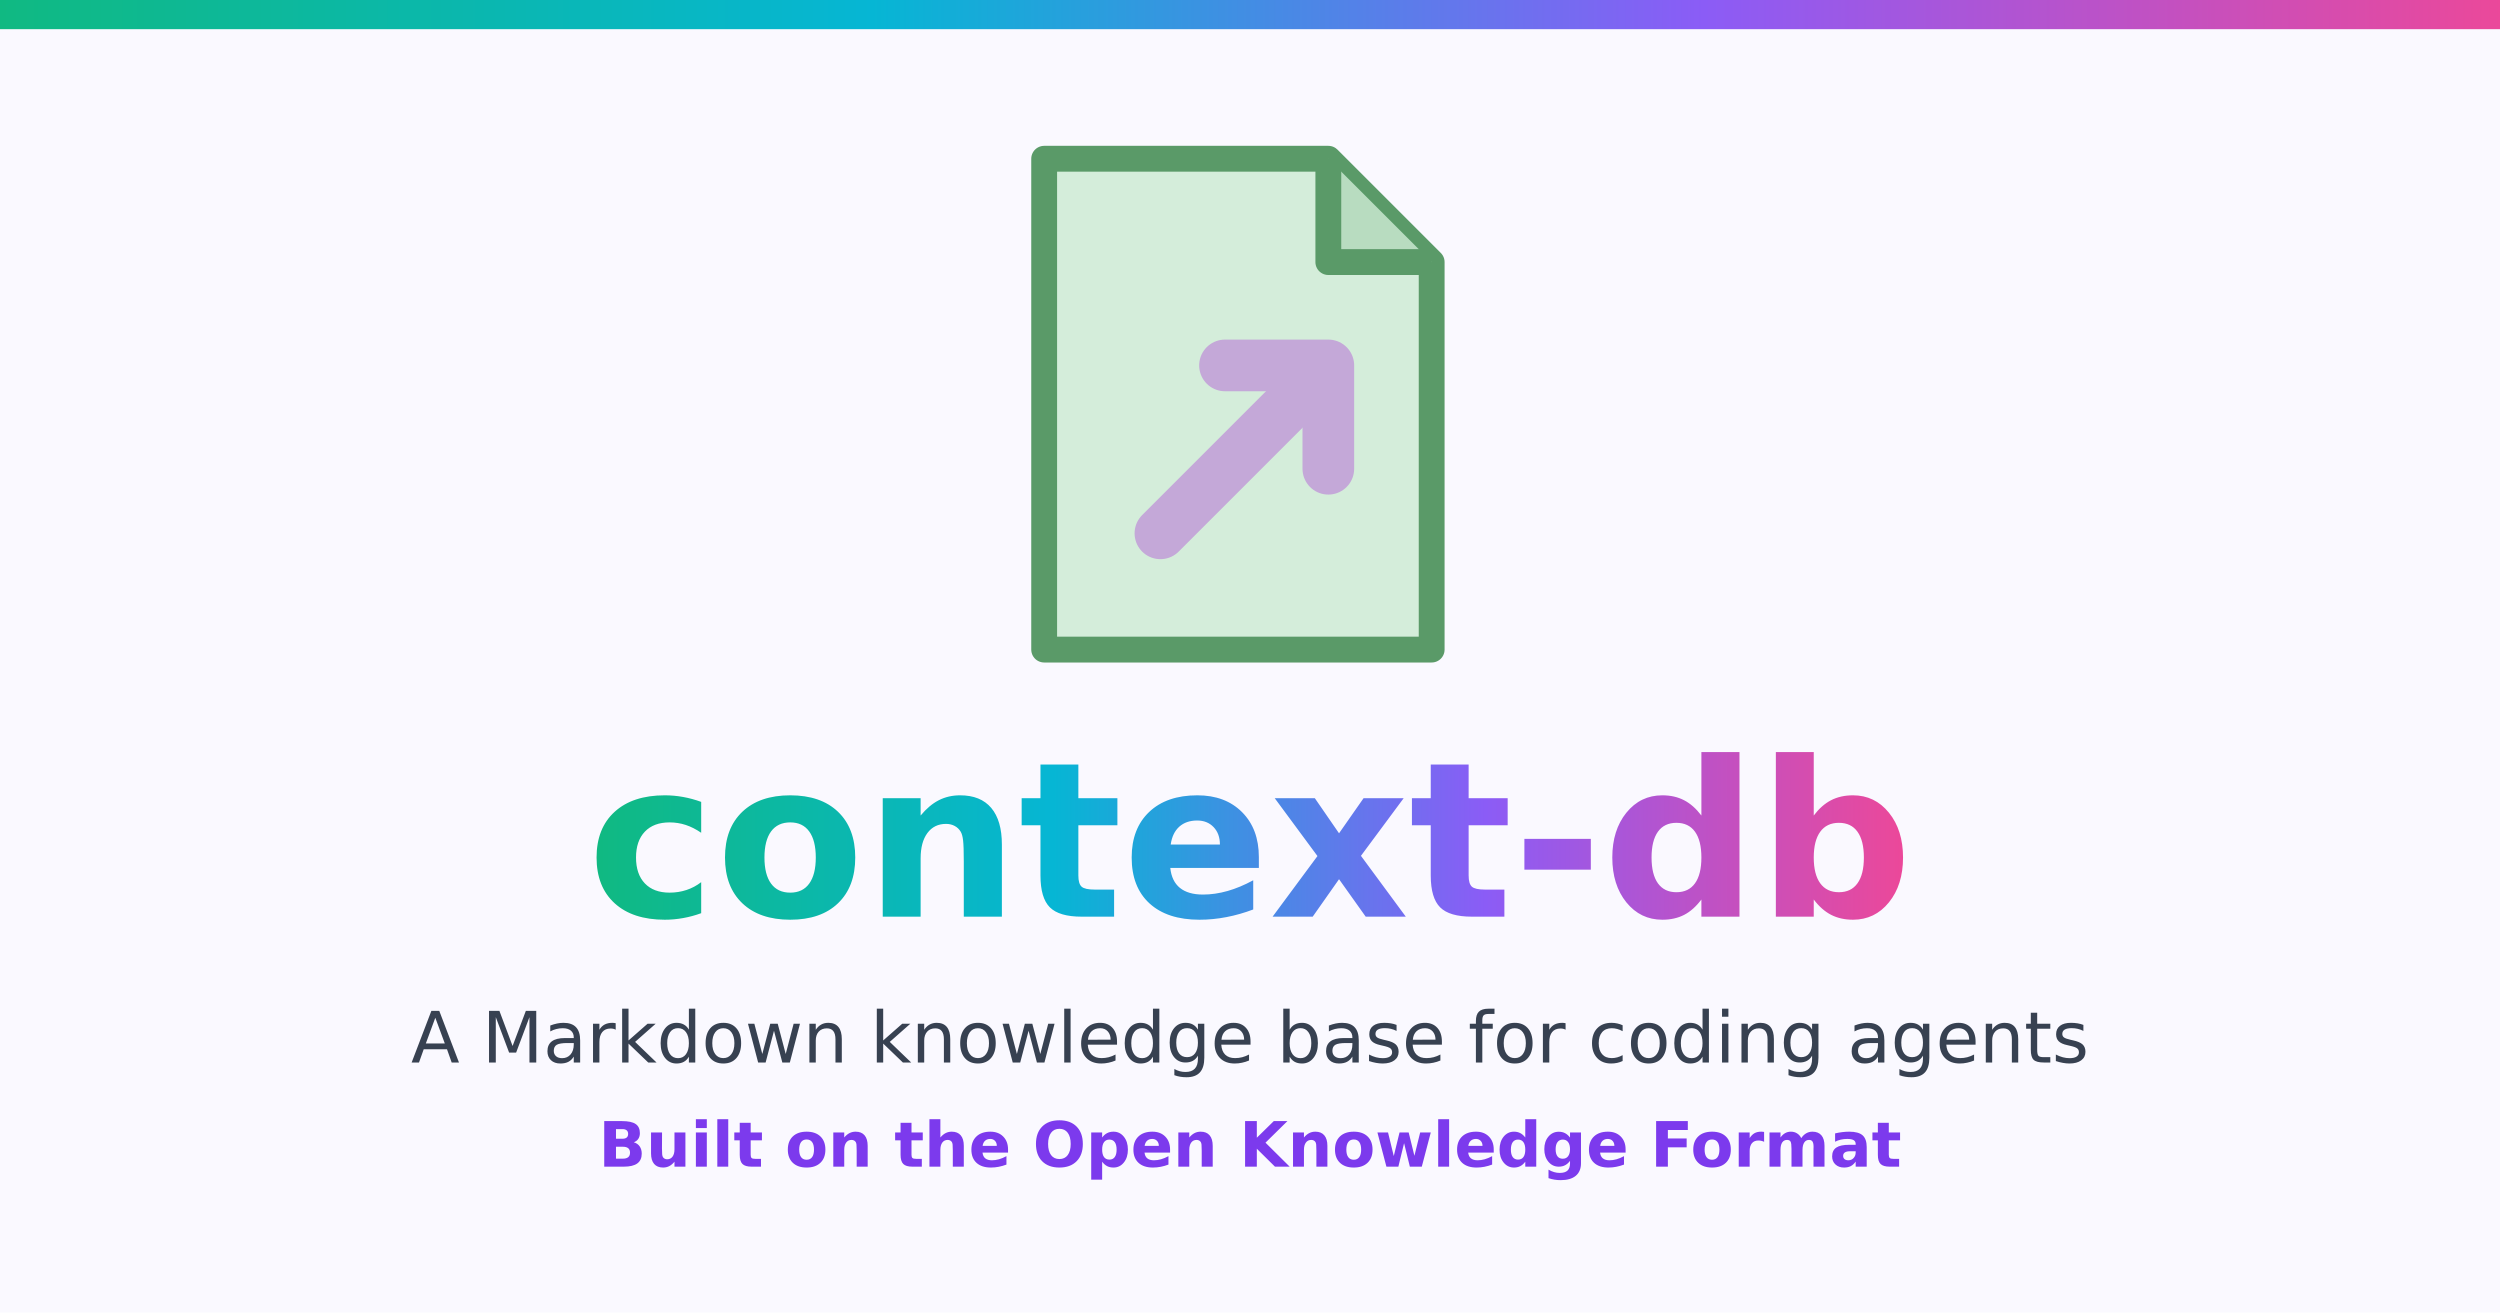
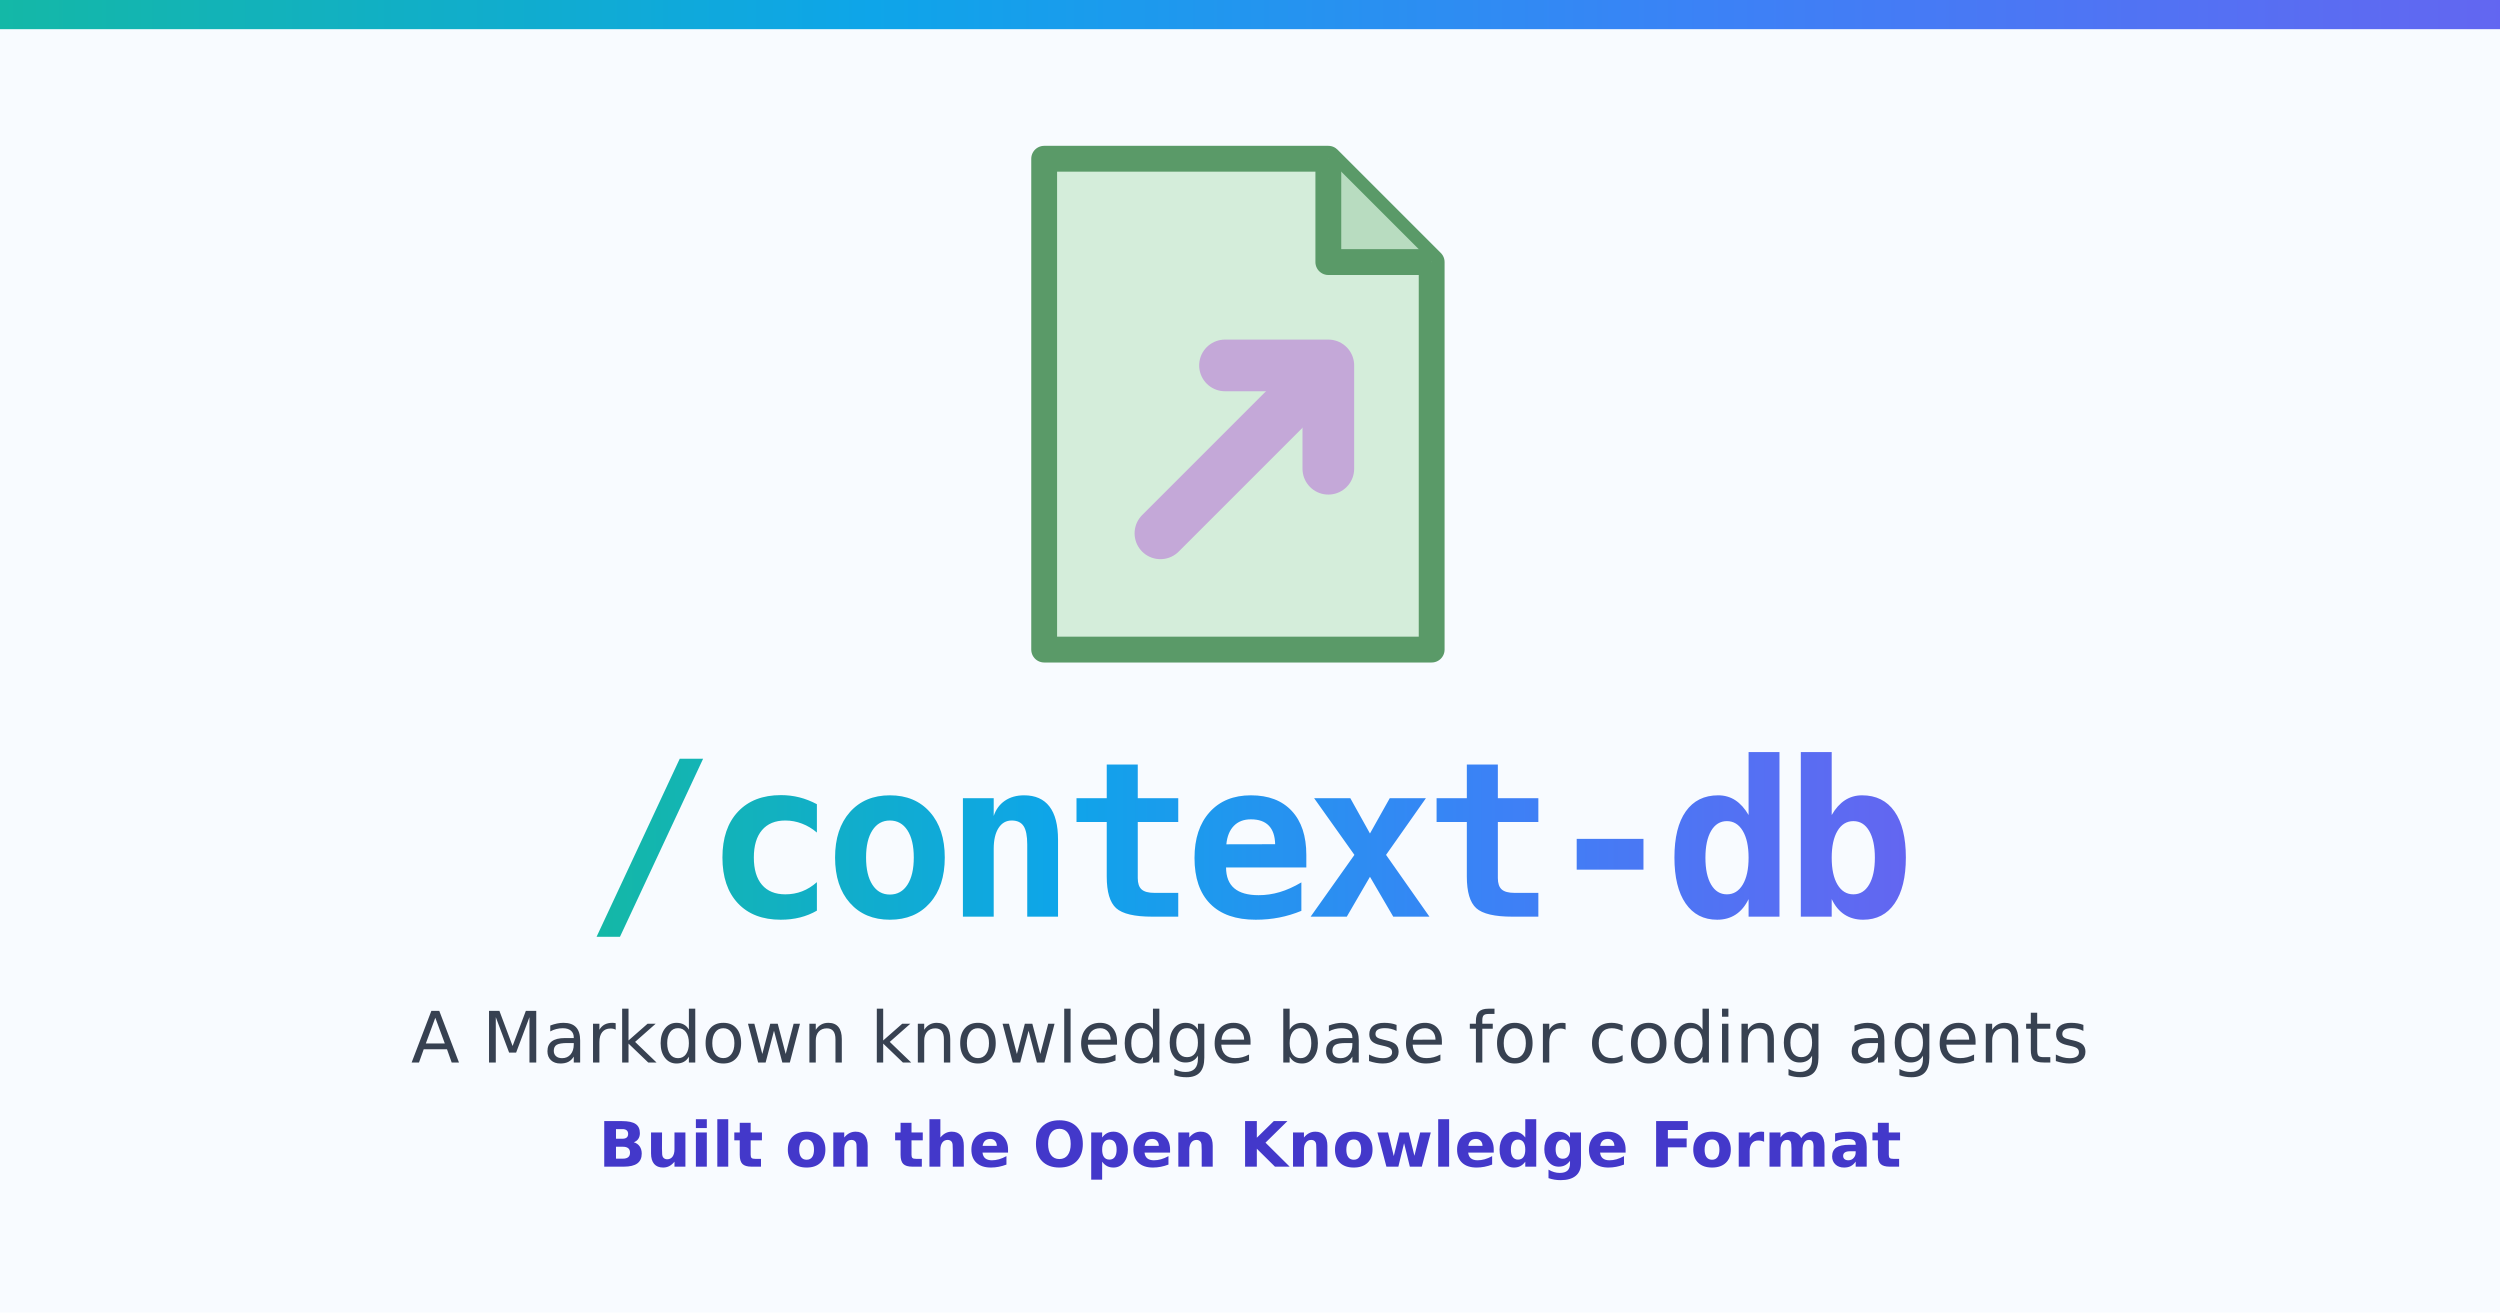
<svg xmlns="http://www.w3.org/2000/svg" viewBox="0 0 1200 630">
  <defs>
    <linearGradient id="palette" x1="0" x2="1" y1="0" y2="0">
-       <stop offset="0" stop-color="#10b981" />
-       <stop offset="0.35" stop-color="#06b6d4" />
-       <stop offset="0.68" stop-color="#8b5cf6" />
-       <stop offset="1" stop-color="#ec4899" />
+       <stop offset="0" stop-color="#14b8a6" />
+       <stop offset="0.35" stop-color="#0ea5e9" />
+       <stop offset="0.68" stop-color="#3b82f6" />
+       <stop offset="1" stop-color="#6366f1" />
    </linearGradient>
  </defs>
-   <rect width="1200" height="630" fill="#faf9ff" />
+   <rect width="1200" height="630" fill="#f8fbff" />
  <rect width="1200" height="14" fill="url(#palette)" />
  <g transform="translate(495, 70) scale(3.1)">
    <path d="M2 2L46 2L62 18L62 78L2 78Z" fill="#d4edda" stroke="#5a9a68" stroke-width="4" stroke-linejoin="round" />
    <path d="M46 2L46 18L62 18" fill="#b8dcc0" stroke="#5a9a68" stroke-width="4" stroke-linejoin="round" />
    <path d="M20 60L40 40" fill="none" stroke="#c4a8d8" stroke-width="8" stroke-linecap="round" />
    <path d="M30 34L46 34L46 50" fill="none" stroke="#c4a8d8" stroke-width="8" stroke-linecap="round" stroke-linejoin="round" />
  </g>
-   <text x="600" y="440" text-anchor="middle" font-family="-apple-system, BlinkMacSystemFont, 'Segoe UI', 'DejaVu Sans', sans-serif" font-weight="800" font-size="104" fill="url(#palette)">context-db</text>
+   <text x="600" y="440" text-anchor="middle" font-family="'JetBrains Mono', ui-monospace, 'DejaVu Sans Mono', monospace" font-weight="800" font-size="104" letter-spacing="-5" fill="url(#palette)">/context-db</text>
  <text x="600" y="510" text-anchor="middle" font-family="-apple-system, BlinkMacSystemFont, 'Segoe UI', 'DejaVu Sans', sans-serif" font-weight="400" font-size="34" fill="#374151">A Markdown knowledge base for coding agents</text>
-   <text x="600" y="560" text-anchor="middle" font-family="-apple-system, BlinkMacSystemFont, 'Segoe UI', 'DejaVu Sans', sans-serif" font-weight="600" font-size="30" fill="#7c3aed">Built on the Open Knowledge Format</text>
+   <text x="600" y="560" text-anchor="middle" font-family="-apple-system, BlinkMacSystemFont, 'Segoe UI', 'DejaVu Sans', sans-serif" font-weight="600" font-size="30" fill="#4338ca">Built on the Open Knowledge Format</text>
</svg>
